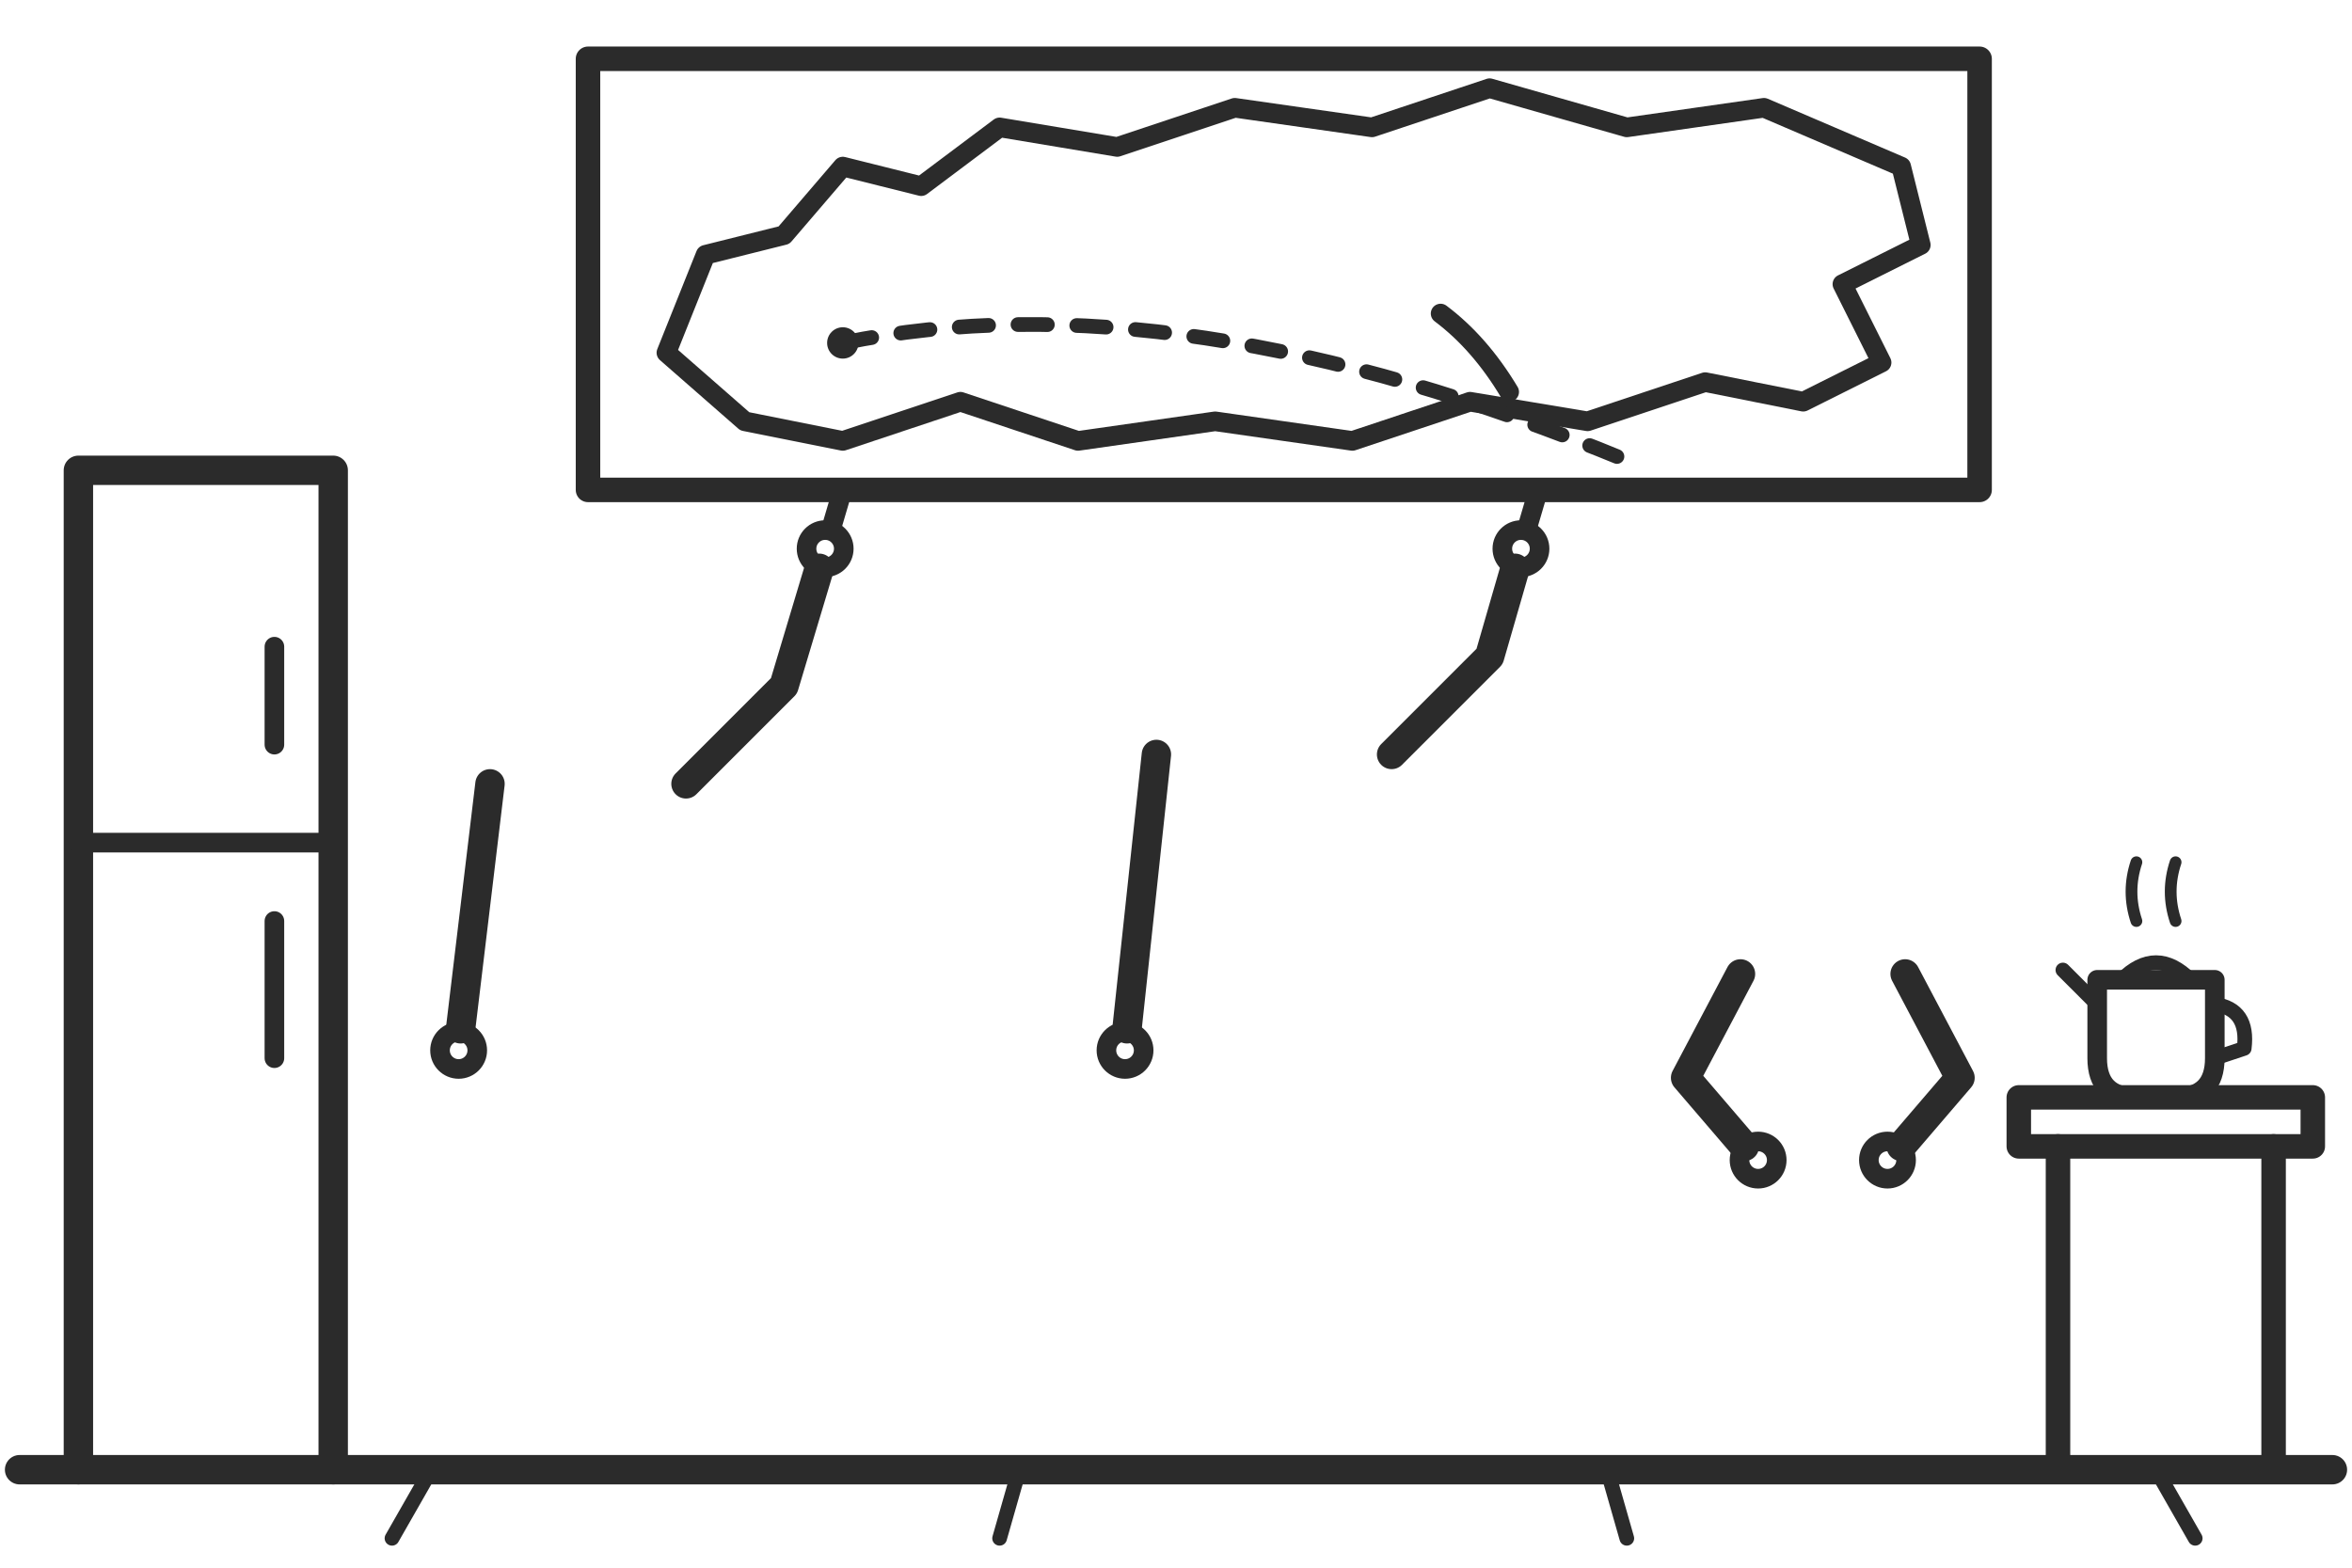
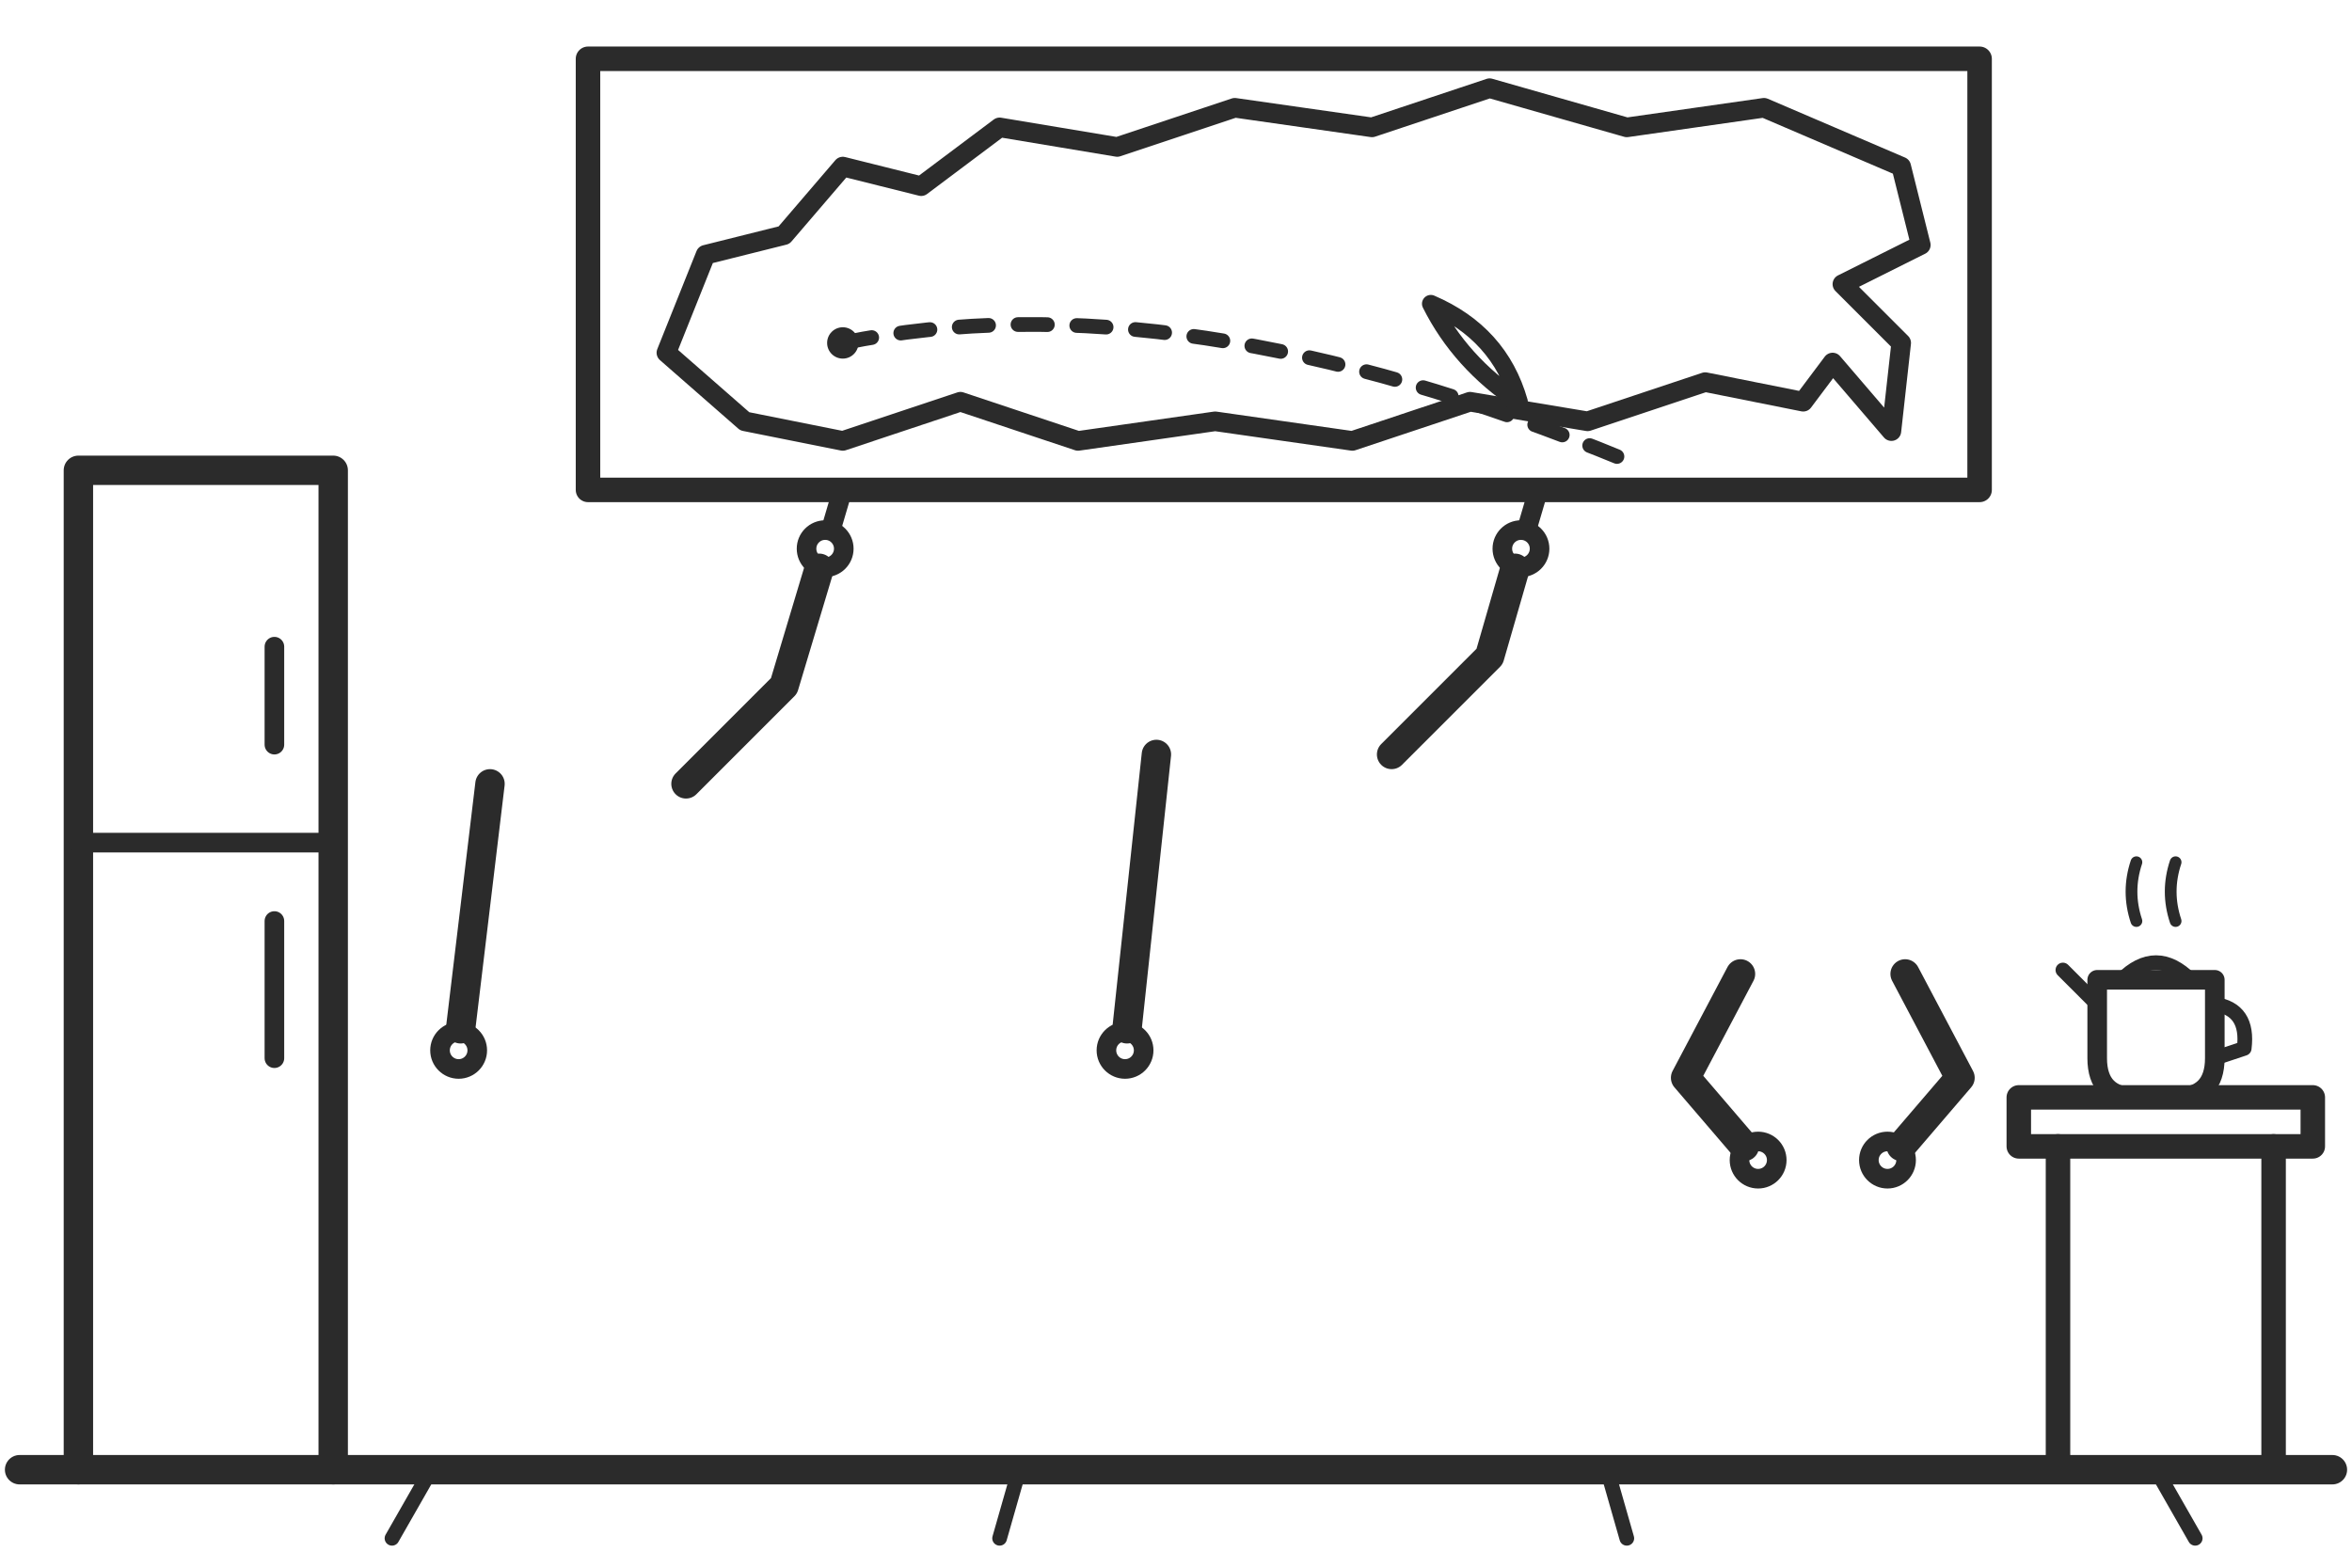
<svg xmlns="http://www.w3.org/2000/svg" viewBox="0 0 240 160">
  <g fill="none" stroke="#2b2b2b" stroke-width="3" stroke-linecap="round" stroke-linejoin="round">
    <path d="M2 150 H238" />
    <path d="M44 150 L40 157 M104 150 L102 157 M164 150 L166 157 M220 150 L224 157" stroke-width="1.5" />
    <path d="M60 6 H202 V50 H60 Z" stroke-width="2.5" />
-     <path d="M68 36 L72 26 L80 24 L86 17 L94 19 L102 13 L114 15 L126 11 L140 13 L152 9 L166 13 L180 11 L194 17 L196 25 L188 29 L192 37 L184 41 L174 39 L162 43 L150 41 L138 45 L124 43 L110 45 L98 41 L86 45 L76 43 Z" stroke-width="2" />
-     <path d="M147 32 Q151 35 154 40" stroke-width="2" />
+     <path d="M68 36 L72 26 L80 24 L86 17 L94 19 L102 13 L114 15 L126 11 L140 13 L152 9 L166 13 L180 11 L194 17 L196 25 L188 29 L194 35 L193 44 L187 37 L184 41 L174 39 L162 43 L150 41 L138 45 L124 43 L110 45 L98 41 L86 45 L76 43 Z" stroke-width="2" />
+     <path d="M146 31 Q153 34 155 41 Q149 37 146 31 Z" stroke-width="1.8" />
    <circle cx="86" cy="35" r="1.6" fill="#2b2b2b" stroke="none" />
    <path d="M86 35 Q120 28 166 47" stroke-width="1.5" stroke-dasharray="3 3" />
    <path d="M8 150 V48 H34 V150" />
    <path d="M8 86 H34" stroke-width="2" />
    <path d="M28 66 V76 M28 94 V108" stroke-width="2" />
    <use href="#wang-noarms" x="40" y="50" width="40" height="100" />
    <path d="M50 80 L47 105" />
    <circle cx="46.8" cy="107.2" r="1.9" stroke-width="2" />
    <path d="M70 80 L80 70 L83.6 58" />
    <circle cx="84.2" cy="56" r="1.9" stroke-width="2" />
    <path d="M84.8 54 L85.8 50.6" stroke-width="2" />
    <use href="#ivan-noarms" x="110" y="50" width="40" height="100" />
    <path d="M118 77 L115 105" />
    <circle cx="114.8" cy="107.2" r="1.9" stroke-width="2" />
    <path d="M142 77 L152 67 L154.6 58" />
    <circle cx="155.2" cy="56" r="1.9" stroke-width="2" />
    <path d="M155.8 54 L156.8 50.6" stroke-width="2" />
    <use href="#misha-noarms" x="166" y="50" width="40" height="100" />
    <path d="M177.6 99.4 L172 110 L178 117" />
    <circle cx="179.4" cy="118.4" r="1.9" stroke-width="2" />
    <path d="M194.4 99.4 L200 110 L194 117" />
    <circle cx="192.6" cy="118.4" r="1.9" stroke-width="2" />
    <path d="M206 112 H236 V117 H206 Z" stroke-width="2.5" />
    <path d="M210 117 V150 M232 117 V150" stroke-width="2.5" />
    <path d="M214 100 H226 V108 Q226 112 222 112 H218 Q214 112 214 108 Z" stroke-width="2" />
    <path d="M214 102.5 L210.5 99 M226 102.5 Q229.5 103 229 107 L226 108 M216.5 100 Q220 96.5 223.5 100" stroke-width="1.5" />
    <path d="M218 94 Q217 91 218 88 M222 94 Q221 91 222 88" stroke-width="1.2" />
  </g>
</svg>
